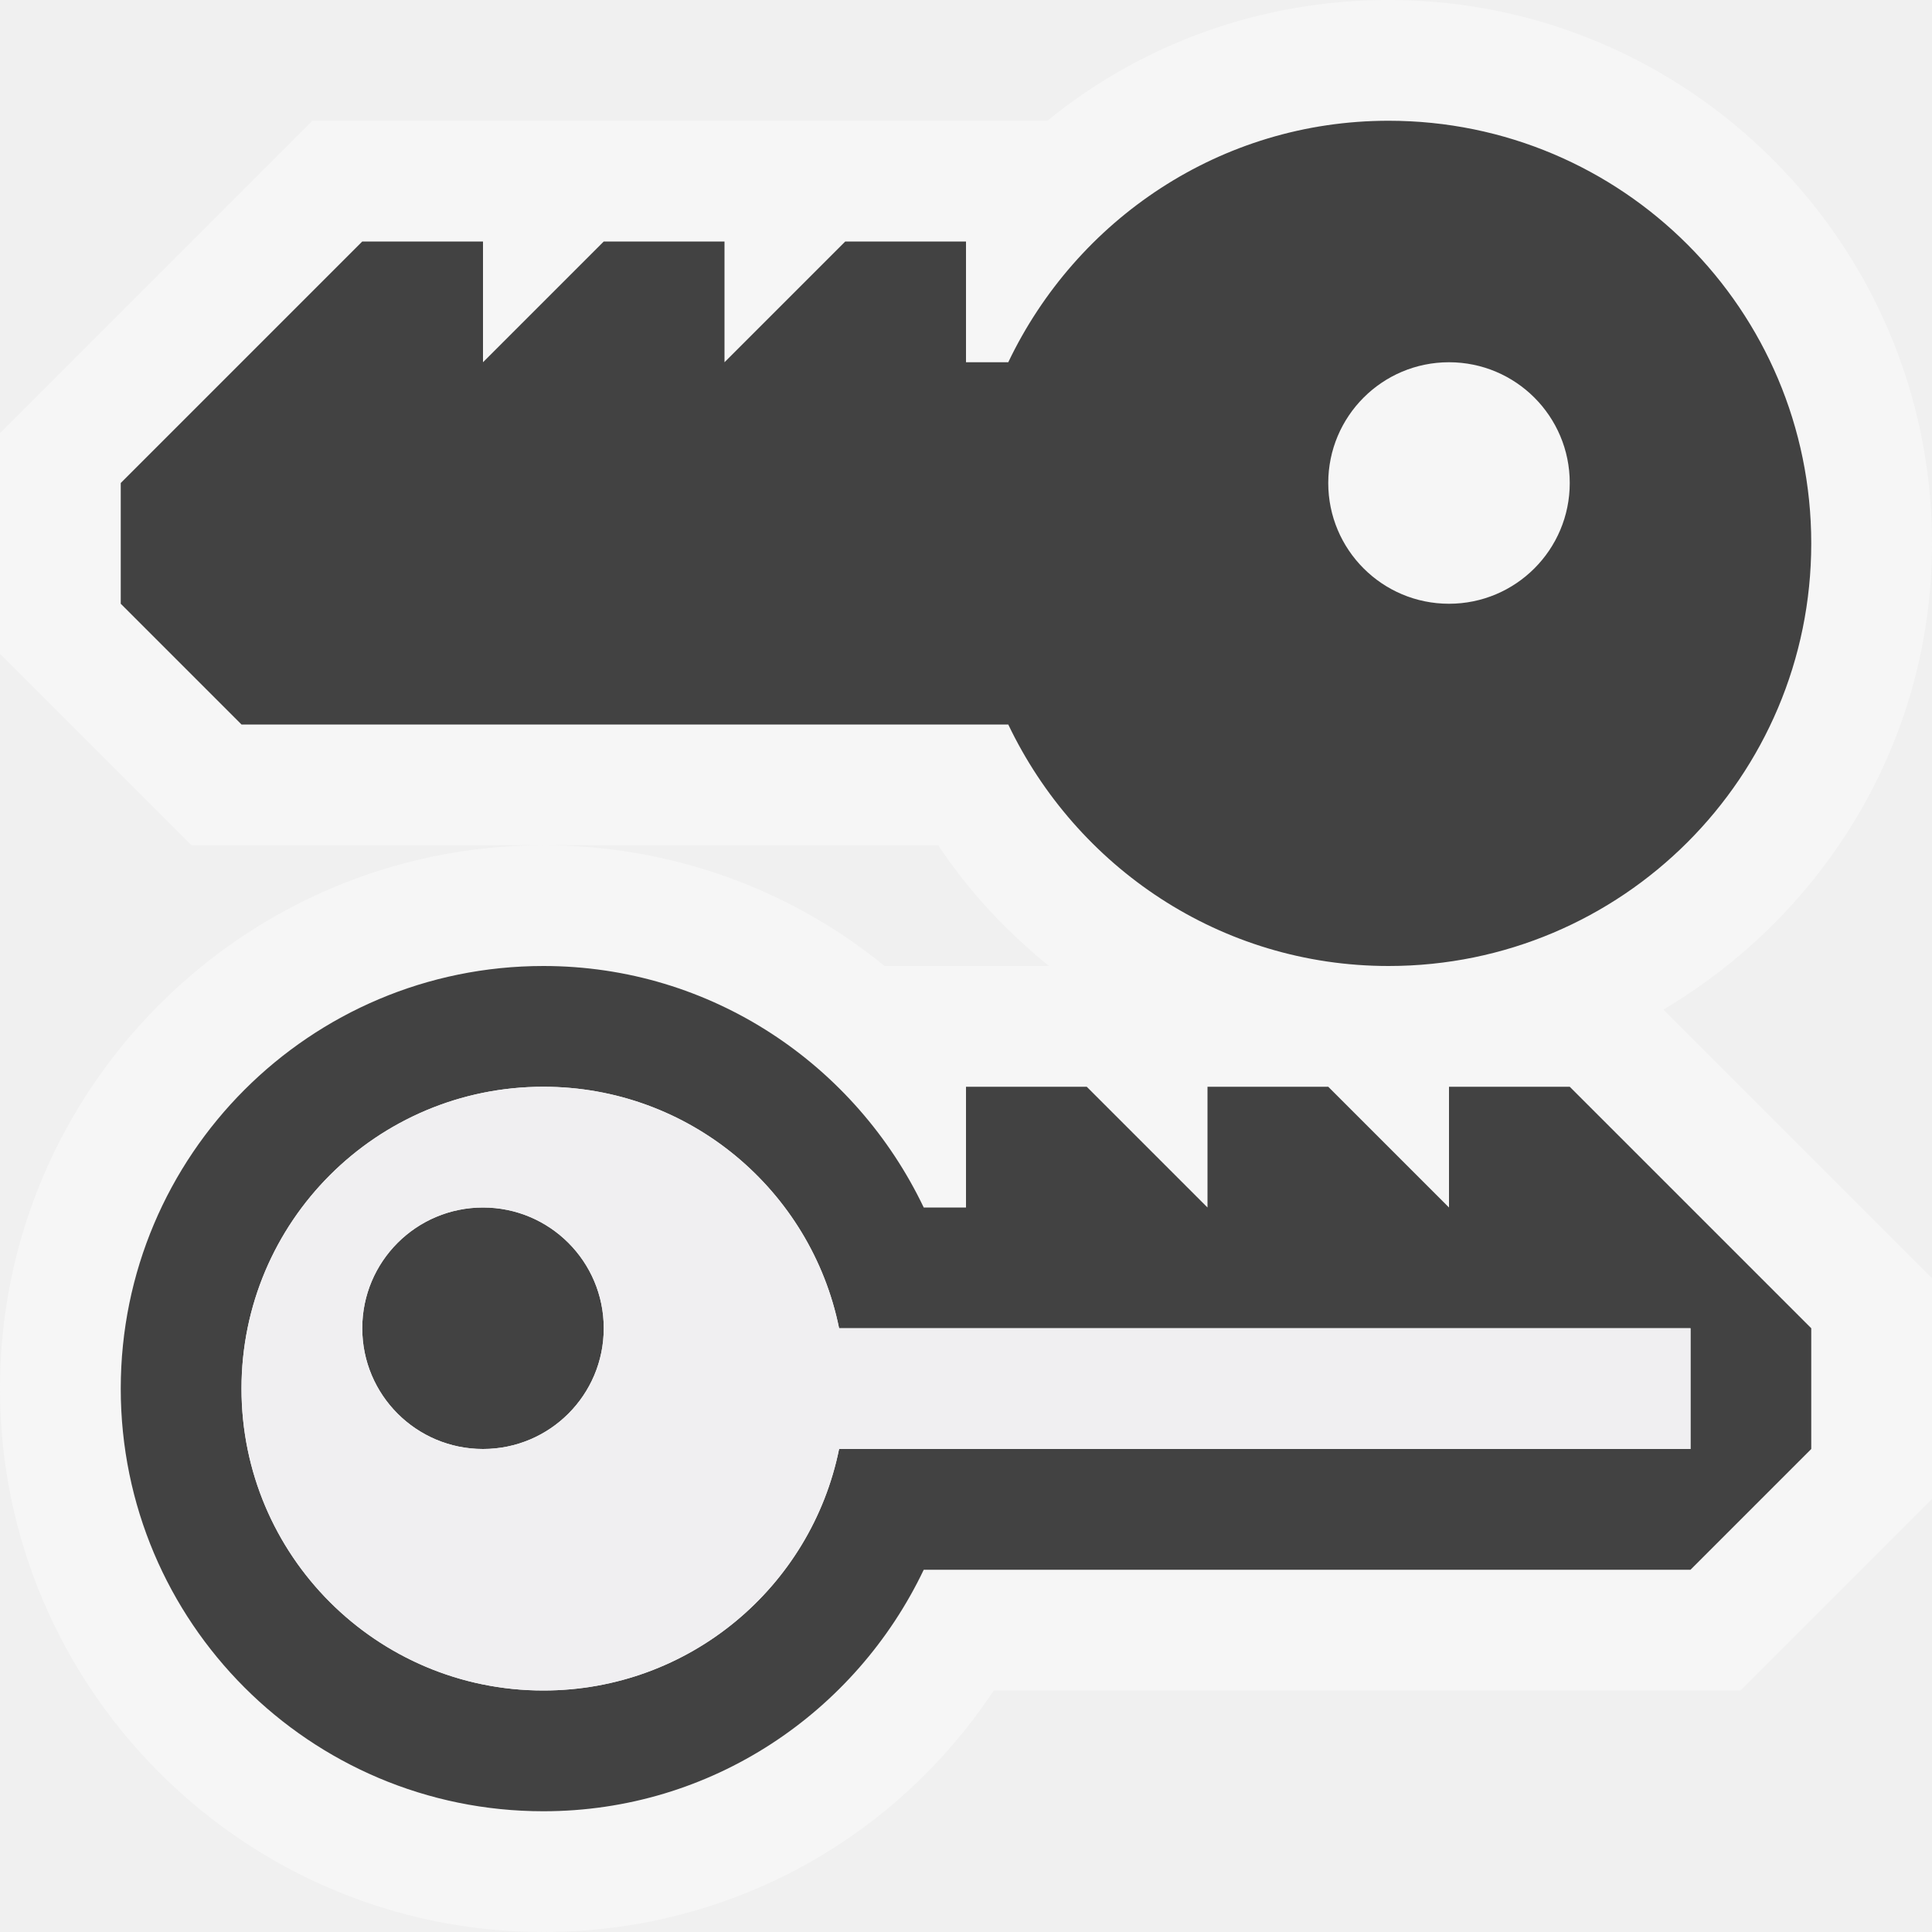
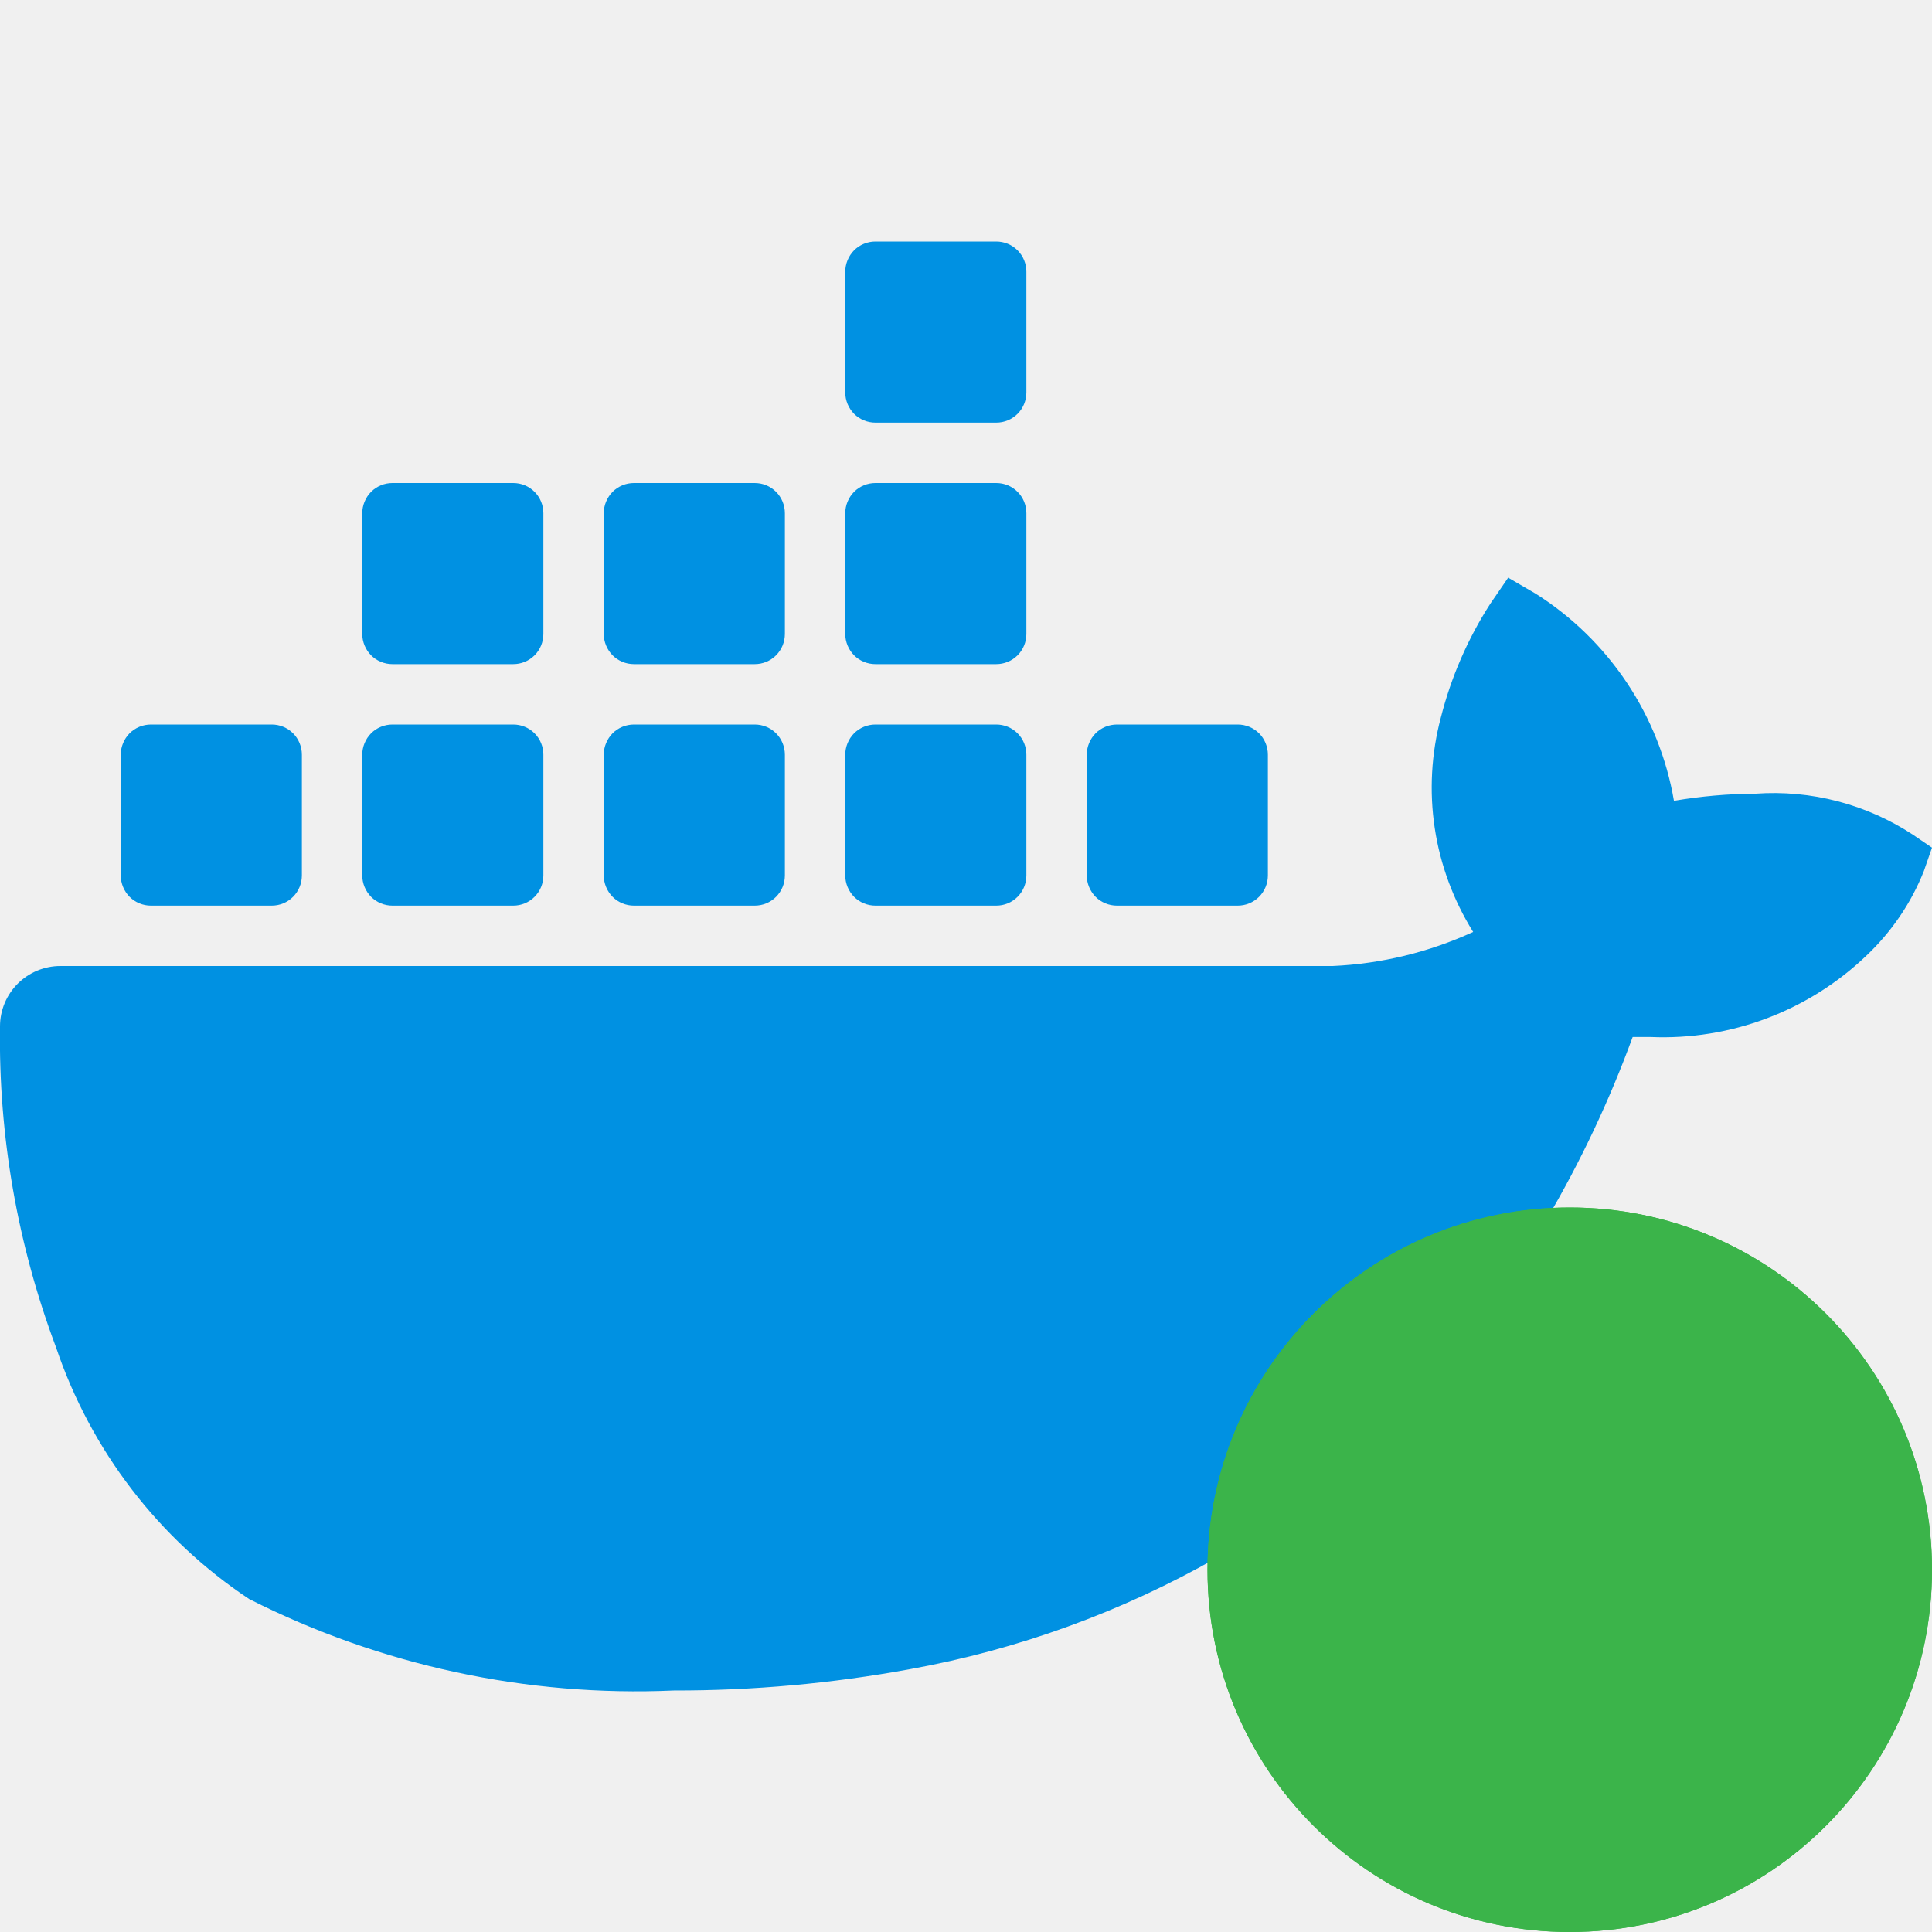
- <svg xmlns="http://www.w3.org/2000/svg" width="16" height="16">
-   <style type="text/css">.icon-canvas-transparent{opacity:0;fill:#F6F6F6;} .icon-vs-out{fill:#F6F6F6;} .icon-vs-bg{fill:#424242;} .icon-vs-fg{fill:#F0EFF1;}</style>
-   <path class="icon-canvas-transparent" d="M16 16h-16v-16h16v16z" id="canvas" />
-   <path class="icon-vs-out" d="M13.775 8.361l2.225 2.225v1.828l-1.586 1.586h-6.184c-.829 1.247-2.208 2-3.73 2-2.481 0-4.5-2.019-4.5-4.5 0-2.482 2.019-4.5 4.5-4.5 1.057 0 2.043.362 2.826 1h1.361c-.348-.283-.662-.615-.917-1h-6.184l-1.586-1.586v-1.828l2.586-2.586h6.088c.783-.638 1.77-1 2.826-1 2.481 0 4.5 2.018 4.5 4.5 0 1.648-.9 3.077-2.225 3.861z" id="outline" />
-   <path class="icon-vs-bg" d="M8.35 6c.563 1.179 1.756 2 3.15 2 1.934 0 3.5-1.567 3.5-3.5s-1.566-3.5-3.5-3.5c-1.394 0-2.587.821-3.15 2h-.35v-1h-1l-1 1v-1h-1l-1 1v-1h-1l-2 2v1l1 1h6.35zm3.65-3c.553 0 1 .448 1 1s-.447 1-1 1-1-.448-1-1 .447-1 1-1zm0 6v1l-1-1h-1v1l-1-1h-1v1h-.35c-.563-1.179-1.756-2-3.15-2-1.933 0-3.5 1.566-3.5 3.5s1.567 3.5 3.5 3.5c1.394 0 2.587-.82 3.15-2h6.35l1-1v-1l-2-2h-1zm2 3h-7.051c-.231 1.141-1.239 2-2.449 2-1.381 0-2.5-1.119-2.5-2.5s1.119-2.5 2.5-2.5c1.21 0 2.218.859 2.449 2h7.051v1zm-9-1c0 .553-.448 1-1 1s-1-.447-1-1 .448-1 1-1 1 .447 1 1z" id="iconBg" />
-   <path class="icon-vs-fg" d="M6.949 11c-.231-1.141-1.239-2-2.449-2-1.381 0-2.5 1.119-2.5 2.5s1.119 2.5 2.5 2.5c1.21 0 2.218-.859 2.449-2h7.051v-1h-7.051zm-2.949 1c-.553 0-1-.448-1-1s.447-1 1-1 1 .448 1 1-.447 1-1 1z" id="iconFg" />
+ <svg xmlns="http://www.w3.org/2000/svg" width="16" height="16" viewBox="0 0 16 16" fill="none">
+   <g clip-path="url(#clip0_84_15348)">
+     <path d="M16 7.02L15.933 7.213C15.828 7.478 15.665 7.717 15.458 7.913C15.221 8.14 14.94 8.317 14.633 8.433C14.326 8.549 13.998 8.602 13.67 8.588H13.521C13.135 9.645 12.559 10.622 11.821 11.472C11.323 12.037 10.737 12.518 10.085 12.896C9.293 13.348 8.43 13.662 7.532 13.824C6.889 13.942 6.236 14.001 5.581 14C4.363 14.054 3.152 13.793 2.064 13.243C1.314 12.745 0.752 12.011 0.464 11.158C0.145 10.309 -0.013 9.407 0 8.5C0 8.367 0.053 8.24 0.147 8.146C0.24 8.053 0.368 8 0.5 8H11.036C11.439 7.982 11.834 7.886 12.2 7.718C12.037 7.456 11.928 7.164 11.882 6.859C11.836 6.554 11.853 6.242 11.932 5.944C12.017 5.609 12.155 5.29 12.342 5L12.49 4.784L12.72 4.918C13.02 5.108 13.276 5.359 13.473 5.654C13.67 5.949 13.803 6.282 13.863 6.632C14.086 6.594 14.312 6.574 14.538 6.573C14.999 6.54 15.458 6.66 15.844 6.914L16 7.02ZM2.5 7.25V6.25C2.5 6.184 2.474 6.12 2.427 6.073C2.38 6.026 2.317 6 2.25 6H1.25C1.184 6 1.12 6.026 1.073 6.073C1.027 6.12 1 6.184 1 6.25V7.25C1 7.316 1.027 7.38 1.073 7.427C1.12 7.474 1.184 7.5 1.25 7.5H2.25C2.317 7.5 2.38 7.474 2.427 7.427C2.474 7.38 2.5 7.316 2.5 7.25ZM4.5 7.25V6.25C4.5 6.184 4.474 6.12 4.427 6.073C4.38 6.026 4.317 6 4.25 6H3.25C3.184 6 3.12 6.026 3.073 6.073C3.027 6.12 3 6.184 3 6.25V7.25C3 7.316 3.027 7.38 3.073 7.427C3.12 7.474 3.184 7.5 3.25 7.5H4.25C4.317 7.5 4.38 7.474 4.427 7.427C4.474 7.38 4.5 7.316 4.5 7.25ZM6.5 7.25V6.25C6.5 6.184 6.474 6.12 6.427 6.073C6.38 6.026 6.317 6 6.25 6H5.25C5.184 6 5.12 6.026 5.073 6.073C5.027 6.12 5 6.184 5 6.25V7.25C5 7.316 5.027 7.38 5.073 7.427C5.12 7.474 5.184 7.5 5.25 7.5H6.25C6.317 7.5 6.38 7.474 6.427 7.427C6.474 7.38 6.5 7.316 6.5 7.25ZM8.5 7.25V6.25C8.5 6.184 8.474 6.12 8.427 6.073C8.38 6.026 8.317 6 8.25 6H7.25C7.184 6 7.12 6.026 7.073 6.073C7.027 6.12 7 6.184 7 6.25V7.25C7 7.316 7.027 7.38 7.073 7.427C7.12 7.474 7.184 7.5 7.25 7.5H8.25C8.317 7.5 8.38 7.474 8.427 7.427C8.474 7.38 8.5 7.316 8.5 7.25ZM4.5 5.25V4.25C4.5 4.184 4.474 4.12 4.427 4.073C4.38 4.026 4.317 4 4.25 4H3.25C3.184 4 3.12 4.026 3.073 4.073C3.027 4.12 3 4.184 3 4.25V5.25C3 5.316 3.027 5.38 3.073 5.427C3.12 5.474 3.184 5.5 3.25 5.5H4.25C4.317 5.5 4.38 5.474 4.427 5.427C4.474 5.38 4.5 5.316 4.5 5.25ZM6.5 5.25V4.25C6.5 4.184 6.474 4.12 6.427 4.073C6.38 4.026 6.317 4 6.25 4H5.25C5.184 4 5.12 4.026 5.073 4.073C5.027 4.12 5 4.184 5 4.25V5.25C5 5.316 5.027 5.38 5.073 5.427C5.12 5.474 5.184 5.5 5.25 5.5H6.25C6.317 5.5 6.38 5.474 6.427 5.427C6.474 5.38 6.5 5.316 6.5 5.25ZM8.5 5.25V4.25C8.5 4.184 8.474 4.12 8.427 4.073C8.38 4.026 8.317 4 8.25 4H7.25C7.184 4 7.12 4.026 7.073 4.073C7.027 4.12 7 4.184 7 4.25V5.25C7 5.316 7.027 5.38 7.073 5.427C7.12 5.474 7.184 5.5 7.25 5.5H8.25C8.317 5.5 8.38 5.474 8.427 5.427C8.474 5.38 8.5 5.316 8.5 5.25ZM8.5 3.25V2.25C8.5 2.184 8.474 2.12 8.427 2.073C8.38 2.026 8.317 2 8.25 2H7.25C7.184 2 7.12 2.026 7.073 2.073C7.027 2.12 7 2.184 7 2.25V3.25C7 3.316 7.027 3.38 7.073 3.427C7.12 3.474 7.184 3.5 7.25 3.5H8.25C8.317 3.5 8.38 3.474 8.427 3.427C8.474 3.38 8.5 3.316 8.5 3.25ZM10.5 7.25V6.25C10.5 6.184 10.474 6.12 10.427 6.073C10.38 6.026 10.316 6 10.25 6H9.25C9.184 6 9.12 6.026 9.073 6.073C9.027 6.12 9 6.184 9 6.25V7.25C9 7.316 9.027 7.38 9.073 7.427C9.12 7.474 9.184 7.5 9.25 7.5H10.25C10.316 7.5 10.38 7.474 10.427 7.427C10.474 7.38 10.5 7.316 10.5 7.25Z" fill="#0091E2" />
+   </g>
+   <circle cx="13" cy="13" r="3" fill="#3bb44a" />
+   <circle cx="13" cy="13" r="3" fill="#3bb44a" />
+   <defs>
+     <clipPath id="clip0_84_15348">
+       <rect width="16" height="16" fill="white" />
+     </clipPath>
+   </defs>
</svg>
